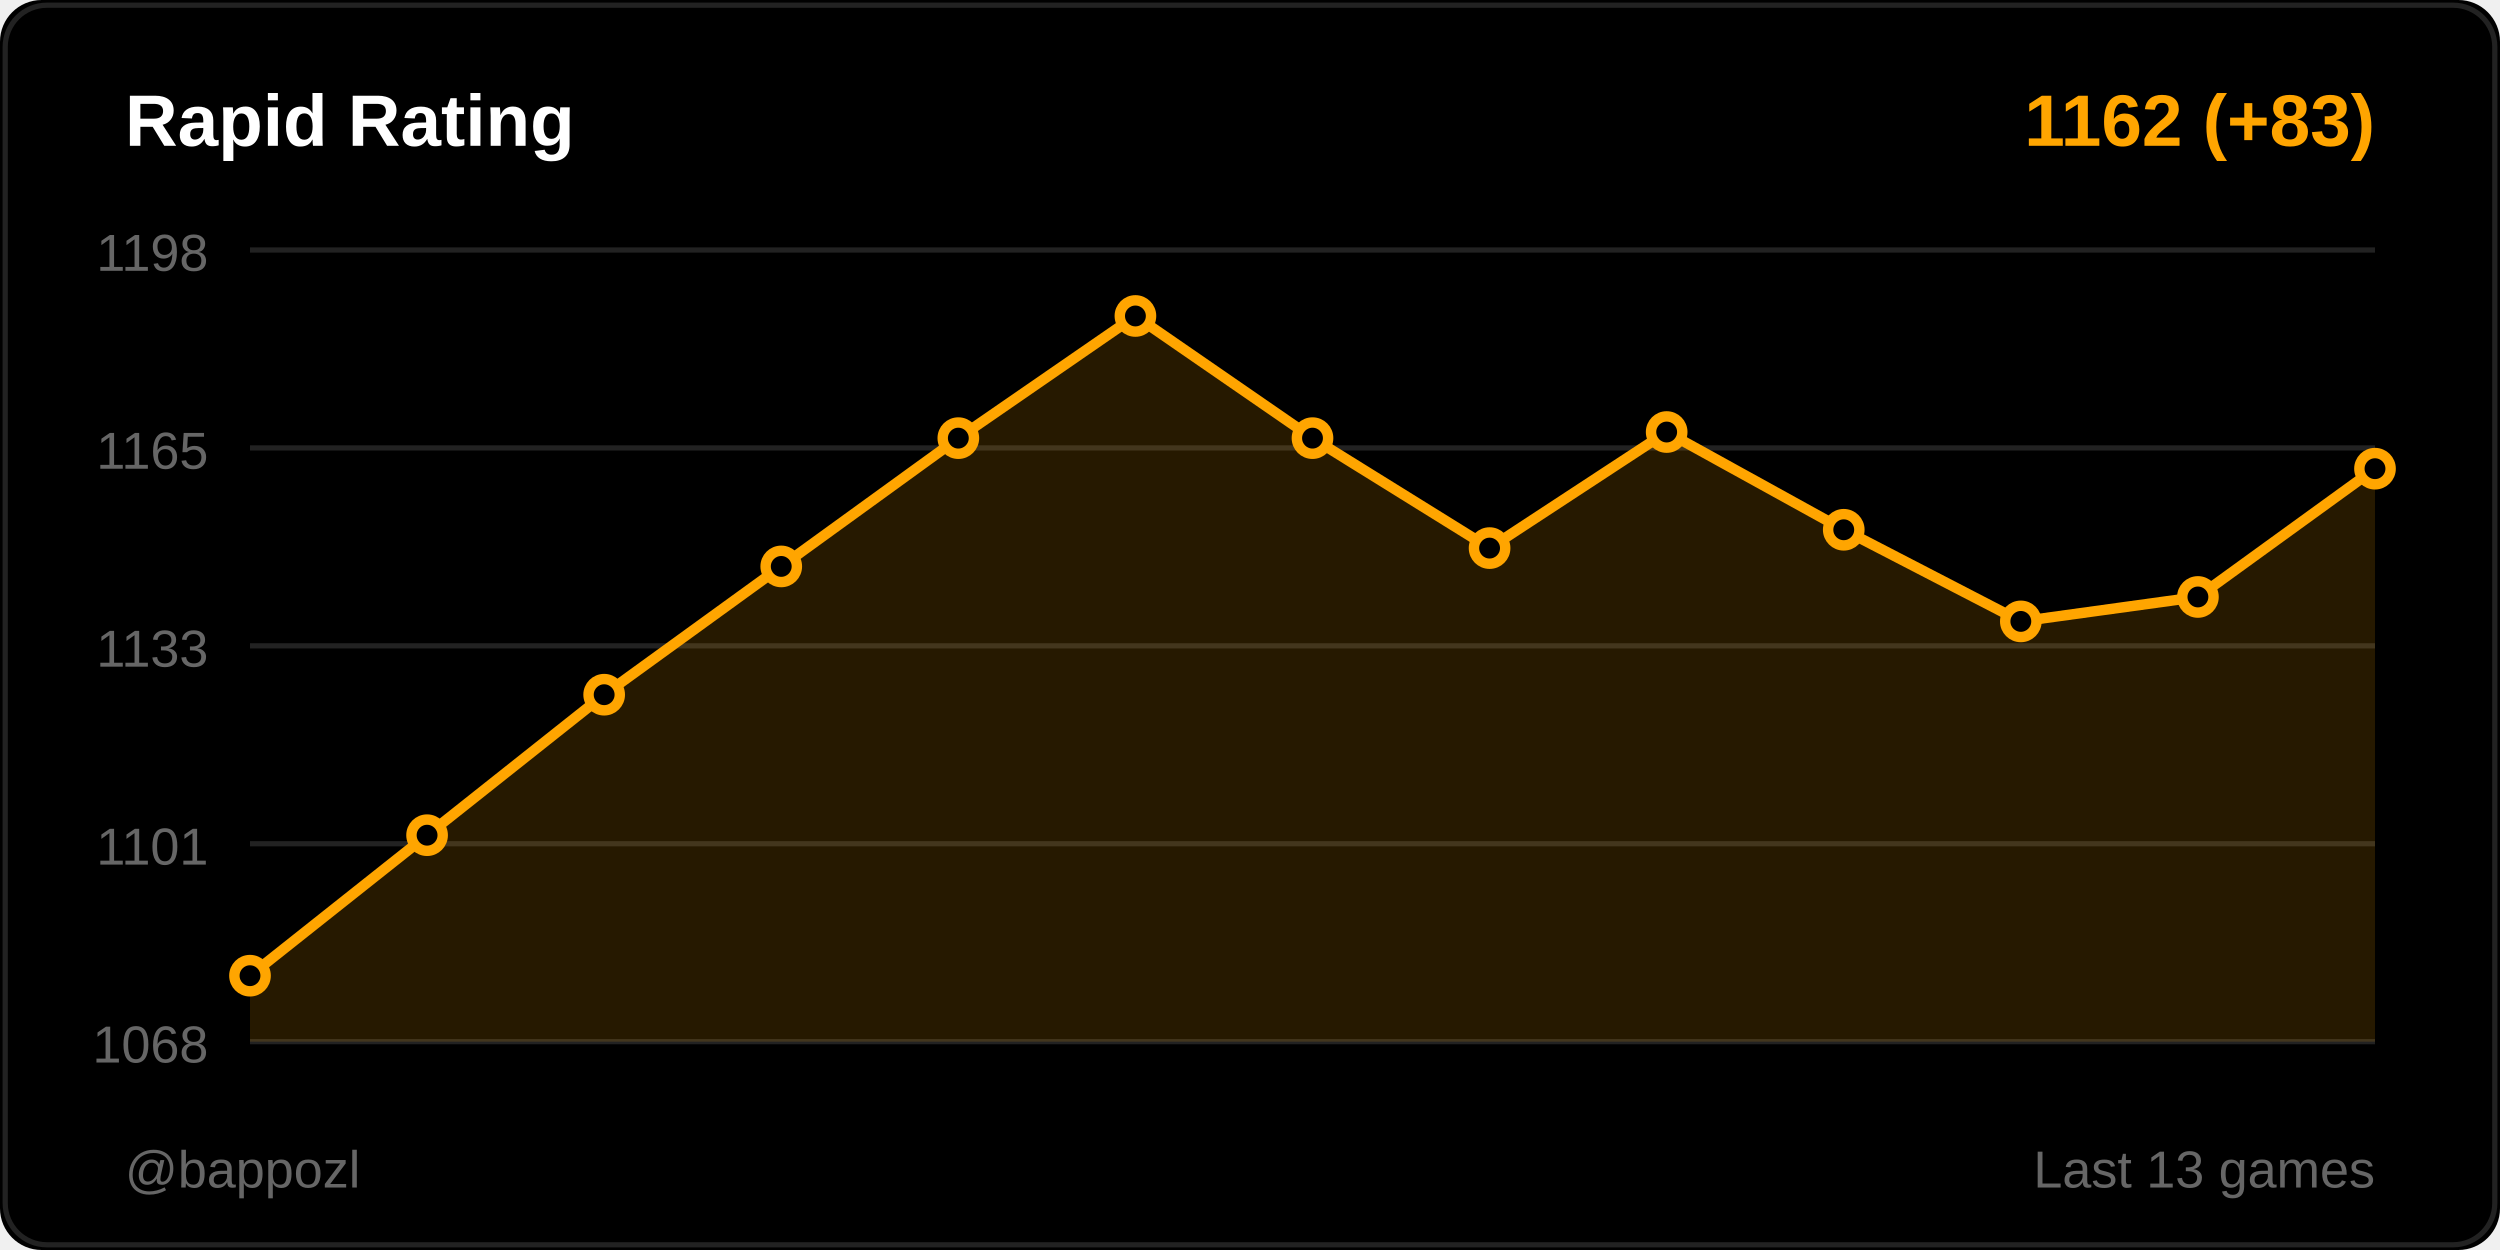
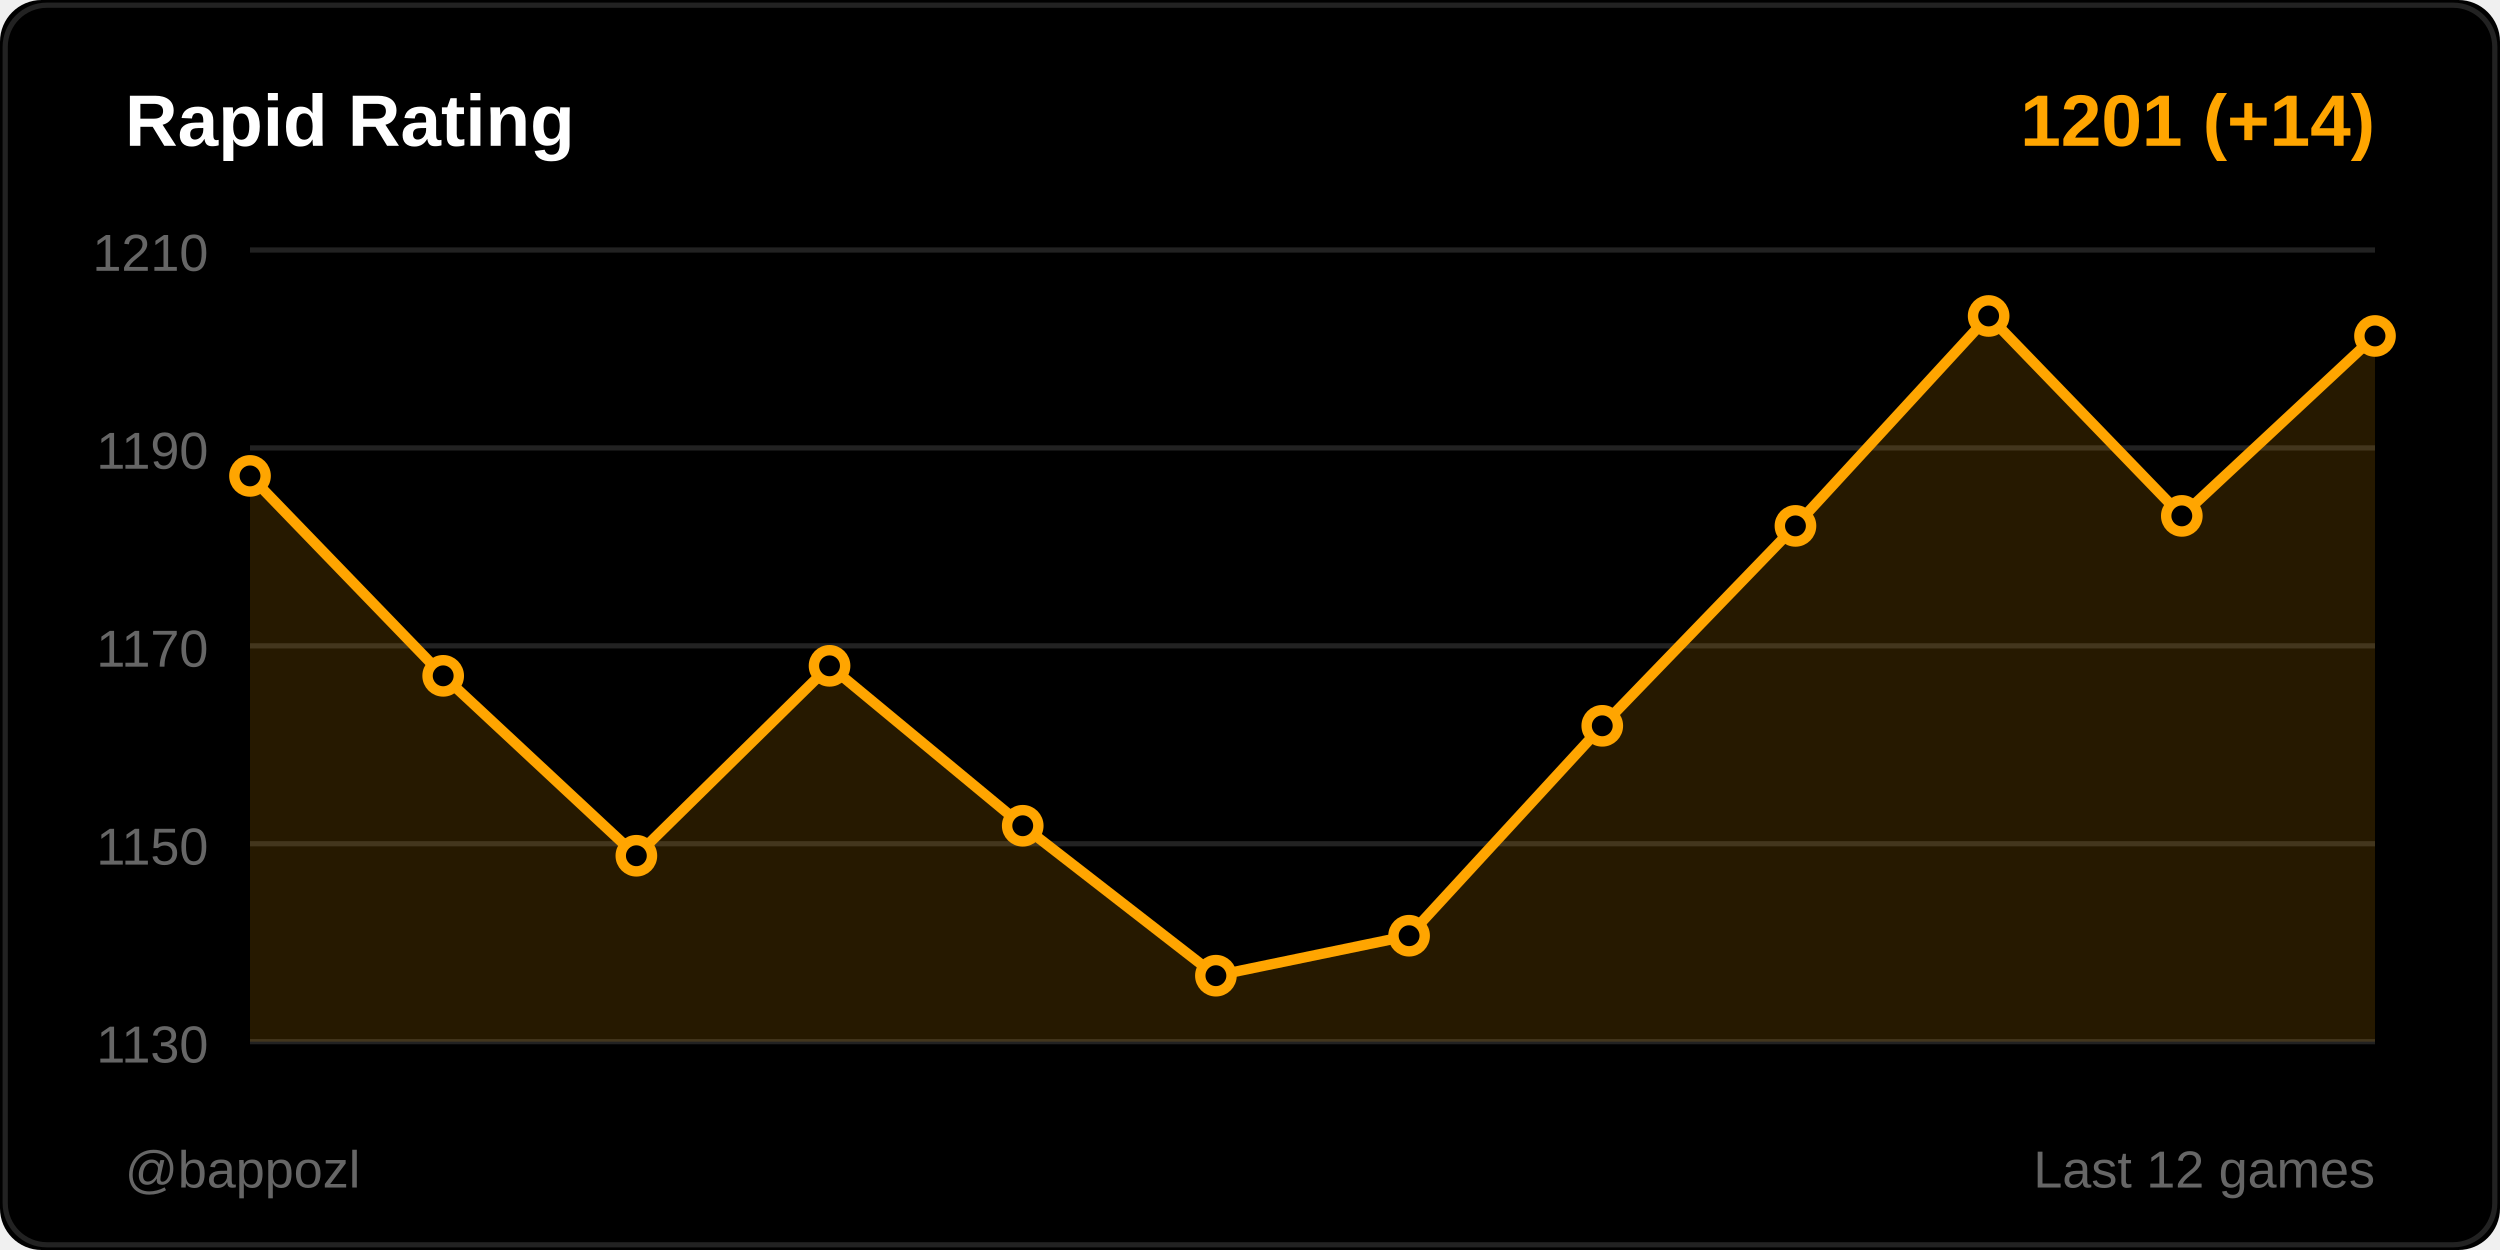
<svg xmlns="http://www.w3.org/2000/svg" width="480" height="240">
  <rect width="480" height="240" fill="#000000" rx="8" />
  <rect x="1" y="1" width="478" height="238" fill="none" stroke="#222222" rx="8" />
  <text x="24" y="28" fill="#ffffff" font-size="14" font-weight="600" font-family="Segoe UI, Arial, sans-serif">
    Rapid Rating
  </text>
  <text x="456" y="28" fill="#ffa500" font-size="14" font-weight="600" font-family="Segoe UI, Arial, sans-serif" text-anchor="end">
-     1162 (+83)
+     1201 (+14)
  </text>
  <line x1="48" y1="48" x2="456" y2="48" stroke="#222222" stroke-width="1" />
-   <text x="40" y="52" fill="#666666" font-size="10" font-family="Segoe UI, Arial, sans-serif" text-anchor="end">1198</text>
+   <text x="40" y="52" fill="#666666" font-size="10" font-family="Segoe UI, Arial, sans-serif" text-anchor="end">1210</text>
  <line x1="48" y1="86" x2="456" y2="86" stroke="#222222" stroke-width="1" />
-   <text x="40" y="90" fill="#666666" font-size="10" font-family="Segoe UI, Arial, sans-serif" text-anchor="end">1165</text>
+   <text x="40" y="90" fill="#666666" font-size="10" font-family="Segoe UI, Arial, sans-serif" text-anchor="end">1190</text>
  <line x1="48" y1="124" x2="456" y2="124" stroke="#222222" stroke-width="1" />
-   <text x="40" y="128" fill="#666666" font-size="10" font-family="Segoe UI, Arial, sans-serif" text-anchor="end">1133</text>
+   <text x="40" y="128" fill="#666666" font-size="10" font-family="Segoe UI, Arial, sans-serif" text-anchor="end">1170</text>
  <line x1="48" y1="162" x2="456" y2="162" stroke="#222222" stroke-width="1" />
-   <text x="40" y="166" fill="#666666" font-size="10" font-family="Segoe UI, Arial, sans-serif" text-anchor="end">1101</text>
+   <text x="40" y="166" fill="#666666" font-size="10" font-family="Segoe UI, Arial, sans-serif" text-anchor="end">1150</text>
  <line x1="48" y1="200" x2="456" y2="200" stroke="#222222" stroke-width="1" />
-   <text x="40" y="204" fill="#666666" font-size="10" font-family="Segoe UI, Arial, sans-serif" text-anchor="end">1068</text>
-   <polygon points="48,200 48,187.333 82,160.358 116,133.383 150,108.753 184,84.123 218,60.667 252,84.123 286,105.235 320,82.951 354,101.716 388,119.309 422,114.617 456,89.988 456,200" fill="#ffa500" opacity="0.15" />
-   <polyline points="48,187.333 82,160.358 116,133.383 150,108.753 184,84.123 218,60.667 252,84.123 286,105.235 320,82.951 354,101.716 388,119.309 422,114.617 456,89.988" fill="none" stroke="#ffa500" stroke-width="2" stroke-linecap="round" stroke-linejoin="round" />
-   <circle cx="48" cy="187.333" r="3" fill="#000000" stroke="#ffa500" stroke-width="2" />
-   <circle cx="82" cy="160.358" r="3" fill="#000000" stroke="#ffa500" stroke-width="2" />
-   <circle cx="116" cy="133.383" r="3" fill="#000000" stroke="#ffa500" stroke-width="2" />
-   <circle cx="150" cy="108.753" r="3" fill="#000000" stroke="#ffa500" stroke-width="2" />
-   <circle cx="184" cy="84.123" r="3" fill="#000000" stroke="#ffa500" stroke-width="2" />
-   <circle cx="218" cy="60.667" r="3" fill="#000000" stroke="#ffa500" stroke-width="2" />
-   <circle cx="252" cy="84.123" r="3" fill="#000000" stroke="#ffa500" stroke-width="2" />
-   <circle cx="286" cy="105.235" r="3" fill="#000000" stroke="#ffa500" stroke-width="2" />
-   <circle cx="320" cy="82.951" r="3" fill="#000000" stroke="#ffa500" stroke-width="2" />
-   <circle cx="354" cy="101.716" r="3" fill="#000000" stroke="#ffa500" stroke-width="2" />
-   <circle cx="388" cy="119.309" r="3" fill="#000000" stroke="#ffa500" stroke-width="2" />
-   <circle cx="422" cy="114.617" r="3" fill="#000000" stroke="#ffa500" stroke-width="2" />
-   <circle cx="456" cy="89.988" r="3" fill="#000000" stroke="#ffa500" stroke-width="2" />
+   <text x="40" y="204" fill="#666666" font-size="10" font-family="Segoe UI, Arial, sans-serif" text-anchor="end">1130</text>
+   <polygon points="48,200 48,91.374 85.091,129.758 122.182,164.303 159.273,127.838 196.364,158.545 233.455,187.333 270.545,179.657 307.636,139.354 344.727,100.97 381.818,60.667 418.909,99.051 456,64.505 456,200" fill="#ffa500" opacity="0.15" />
+   <polyline points="48,91.374 85.091,129.758 122.182,164.303 159.273,127.838 196.364,158.545 233.455,187.333 270.545,179.657 307.636,139.354 344.727,100.97 381.818,60.667 418.909,99.051 456,64.505" fill="none" stroke="#ffa500" stroke-width="2" stroke-linecap="round" stroke-linejoin="round" />
+   <circle cx="48" cy="91.374" r="3" fill="#000000" stroke="#ffa500" stroke-width="2" />
+   <circle cx="85.091" cy="129.758" r="3" fill="#000000" stroke="#ffa500" stroke-width="2" />
+   <circle cx="122.182" cy="164.303" r="3" fill="#000000" stroke="#ffa500" stroke-width="2" />
+   <circle cx="159.273" cy="127.838" r="3" fill="#000000" stroke="#ffa500" stroke-width="2" />
+   <circle cx="196.364" cy="158.545" r="3" fill="#000000" stroke="#ffa500" stroke-width="2" />
+   <circle cx="233.455" cy="187.333" r="3" fill="#000000" stroke="#ffa500" stroke-width="2" />
+   <circle cx="270.545" cy="179.657" r="3" fill="#000000" stroke="#ffa500" stroke-width="2" />
+   <circle cx="307.636" cy="139.354" r="3" fill="#000000" stroke="#ffa500" stroke-width="2" />
+   <circle cx="344.727" cy="100.97" r="3" fill="#000000" stroke="#ffa500" stroke-width="2" />
+   <circle cx="381.818" cy="60.667" r="3" fill="#000000" stroke="#ffa500" stroke-width="2" />
+   <circle cx="418.909" cy="99.051" r="3" fill="#000000" stroke="#ffa500" stroke-width="2" />
+   <circle cx="456" cy="64.505" r="3" fill="#000000" stroke="#ffa500" stroke-width="2" />
  <text x="24" y="228" fill="#666666" font-size="10" font-family="Segoe UI, Arial, sans-serif">
    @bappozl
  </text>
  <text x="456" y="228" fill="#666666" font-size="10" font-family="Segoe UI, Arial, sans-serif" text-anchor="end">
-     Last 13 games
+     Last 12 games
  </text>
</svg>
